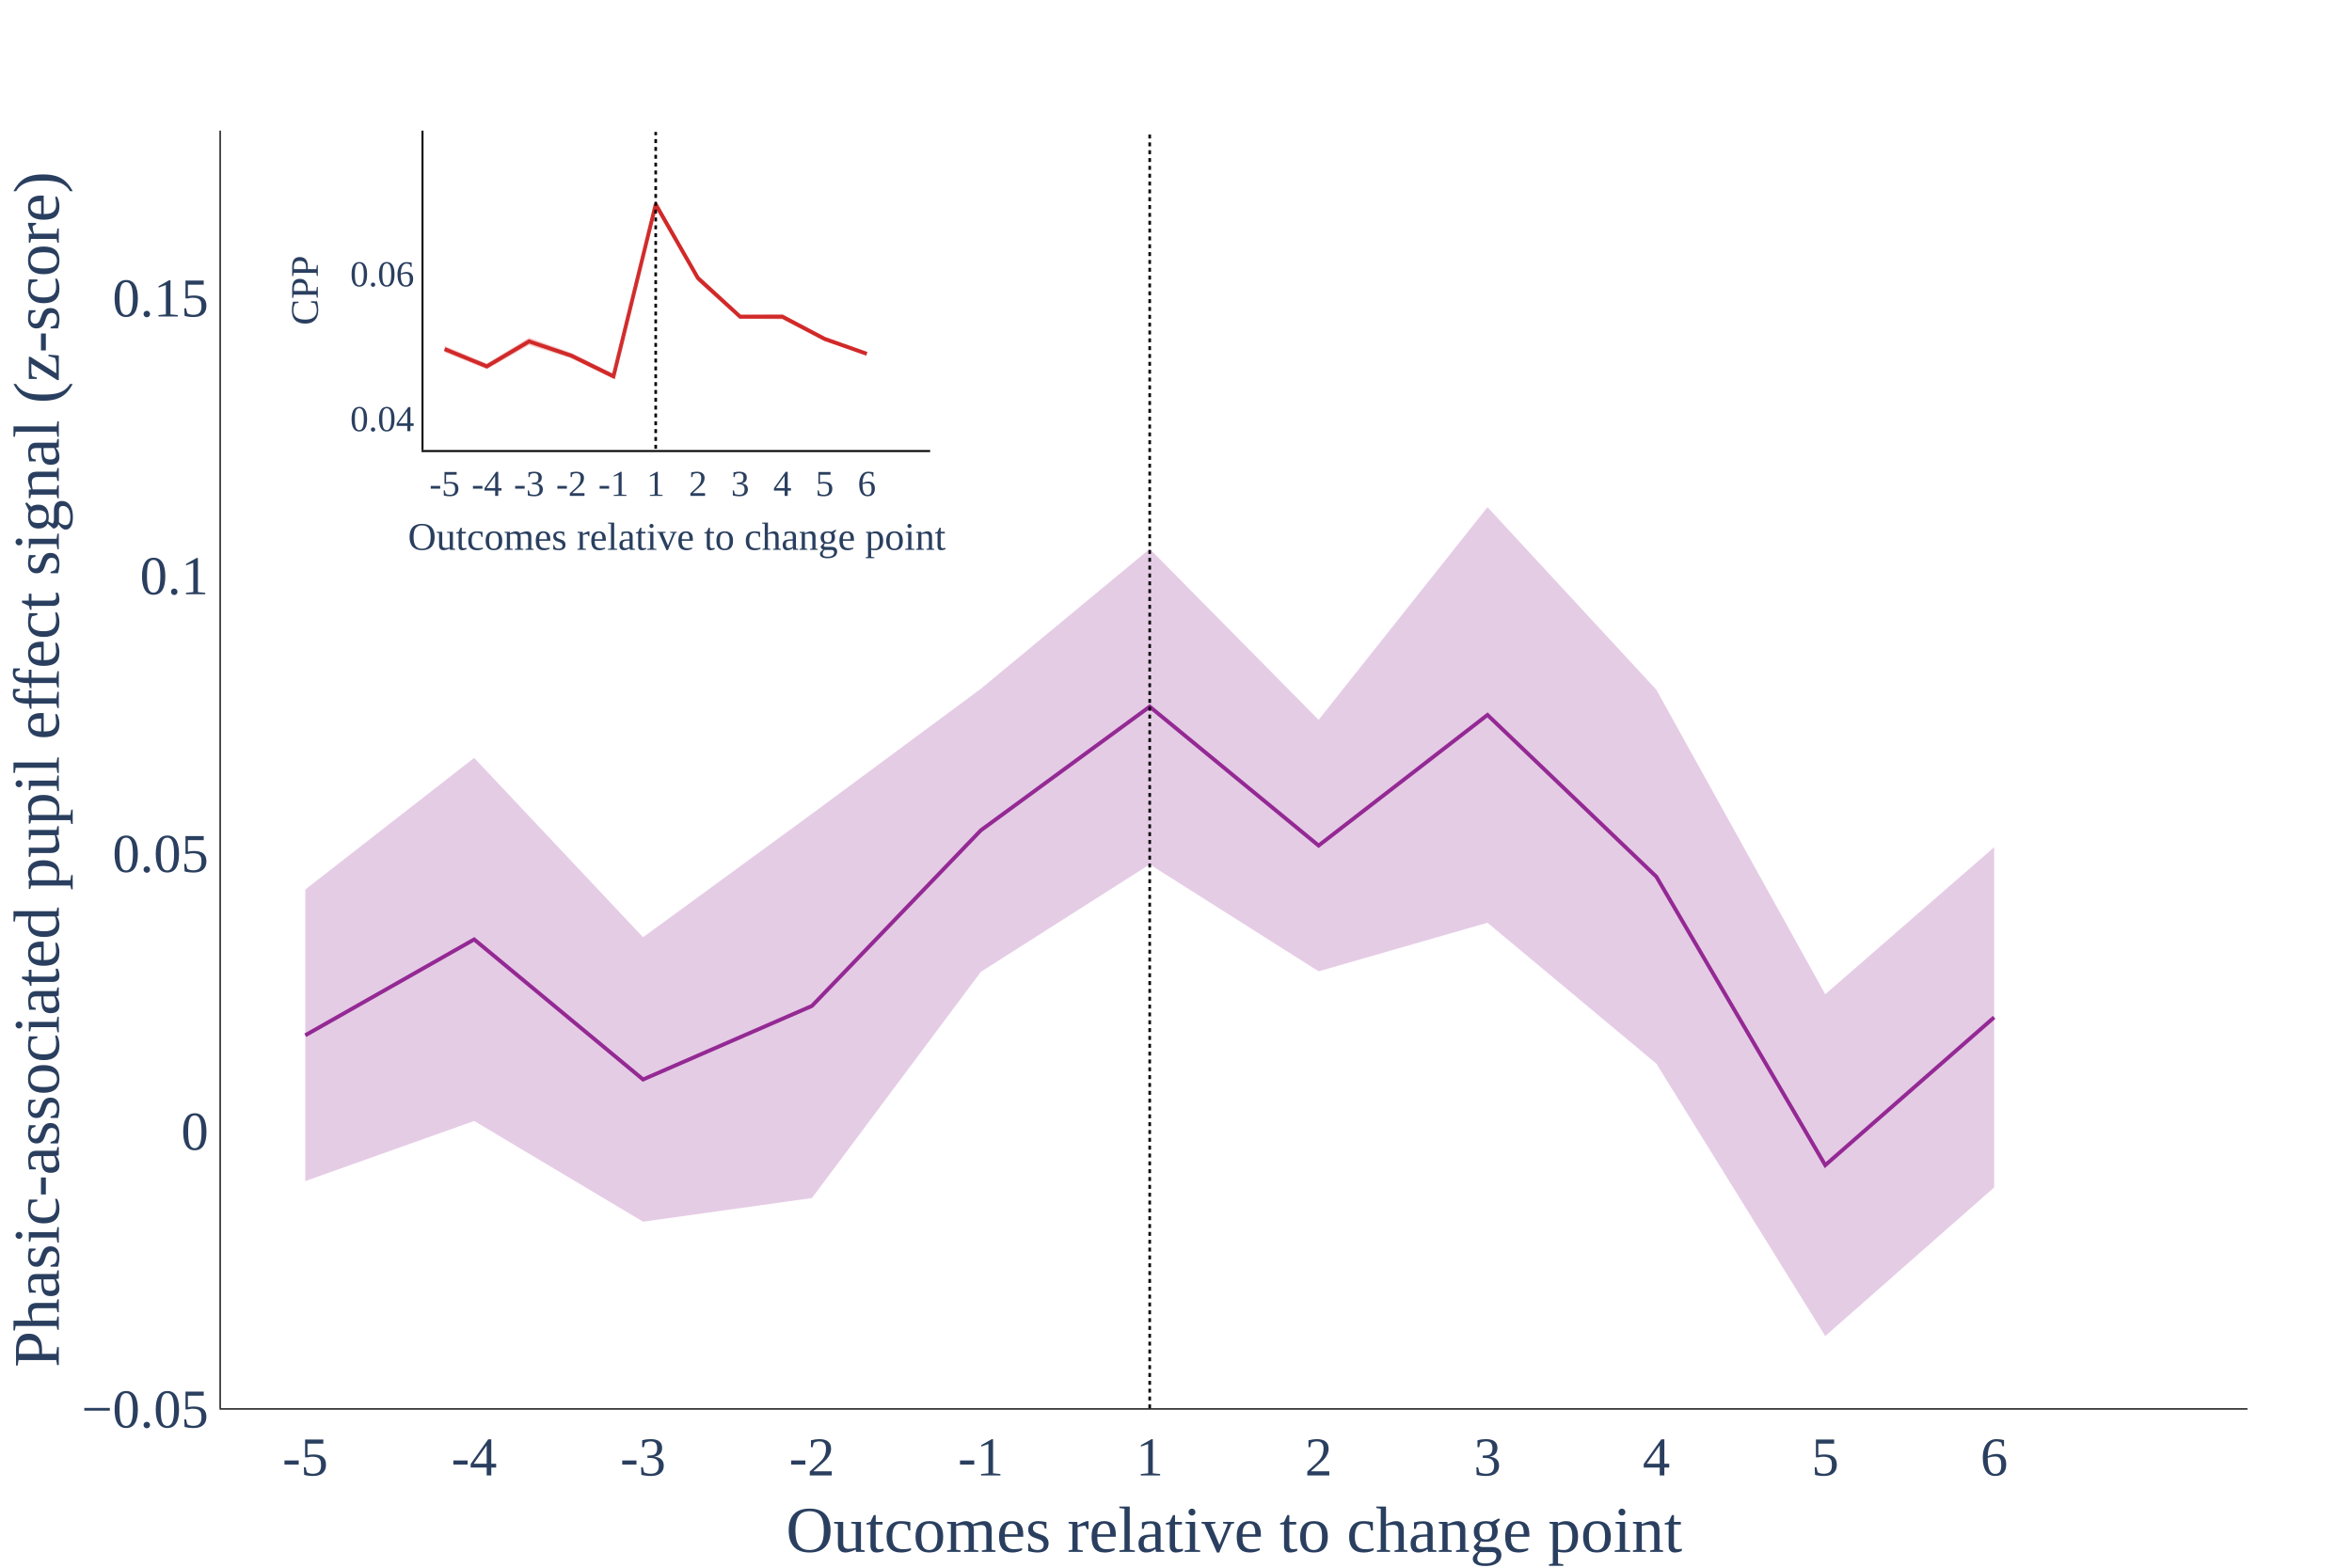
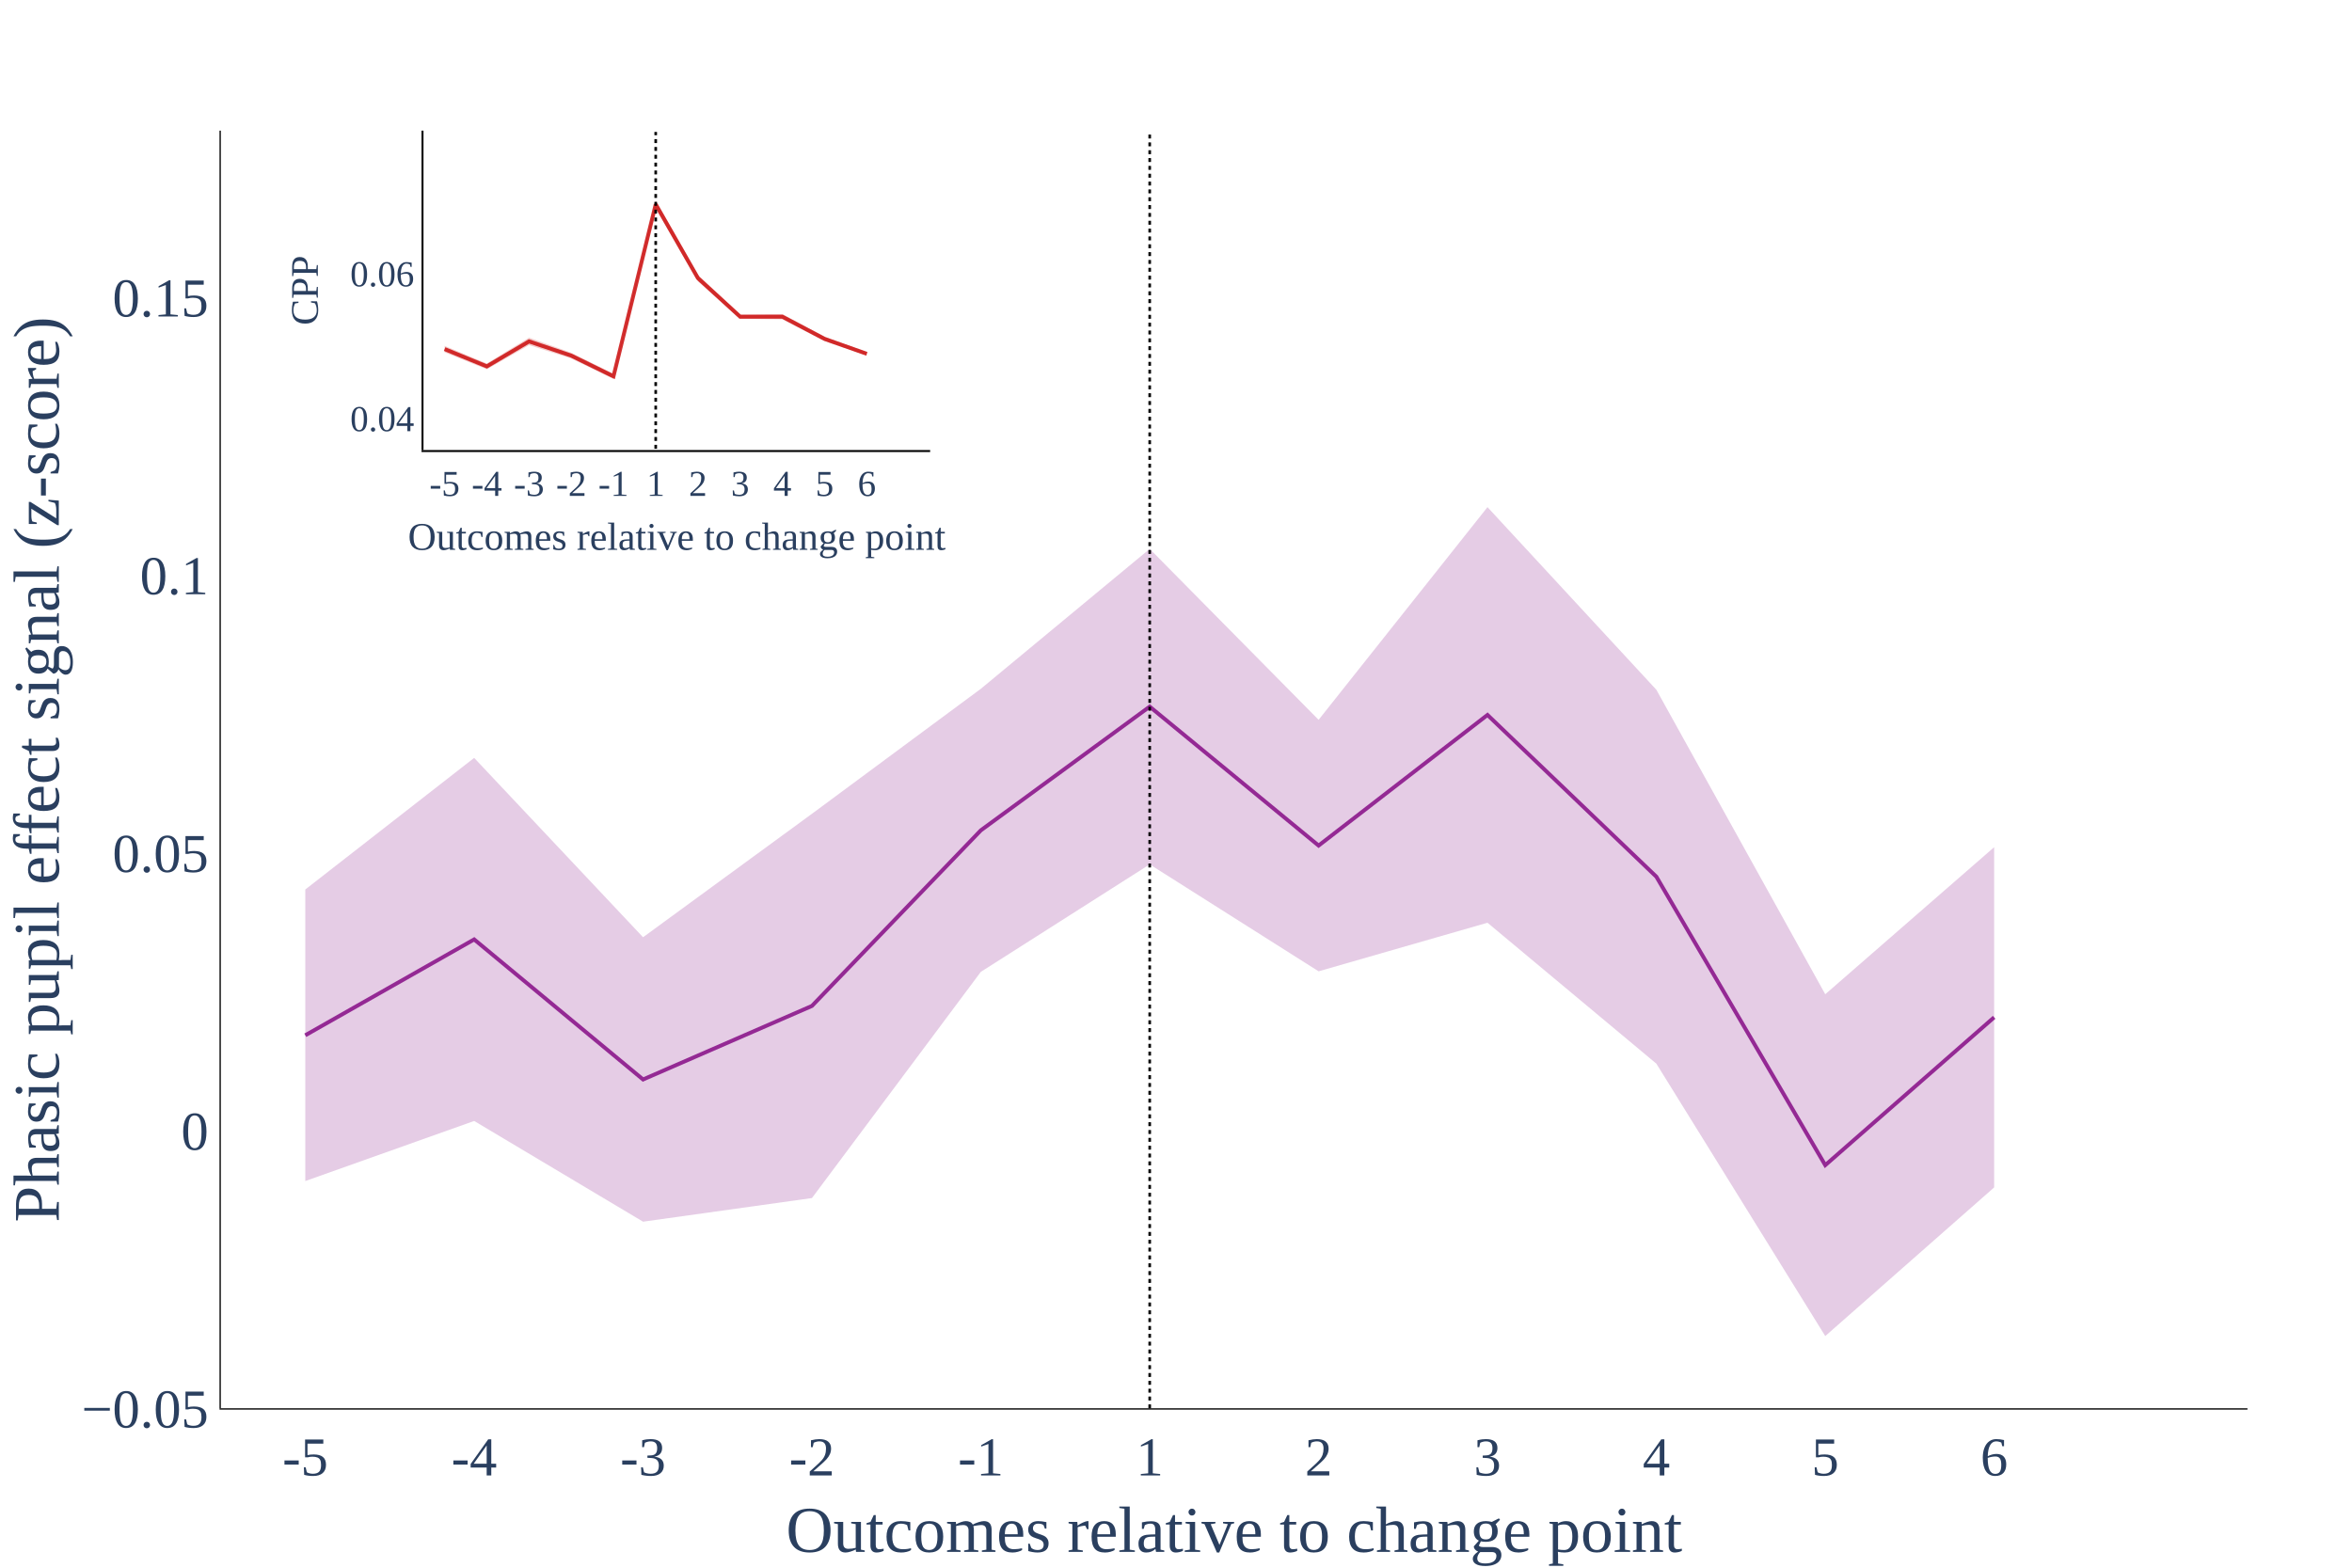
<svg xmlns="http://www.w3.org/2000/svg" class="main-svg" width="1800" height="1200" style="" viewBox="0 0 1800 1200">
  <rect x="0" y="0" width="1800" height="1200" style="fill: rgb(255, 255, 255); fill-opacity: 1;" />
-   <defs id="defs-a1e591">
+   <defs id="defs-3edb4d">
    <g class="clips">
-       <clipPath id="clipa1e591xyplot" class="plotclip">
+       <clipPath id="clip3edb4dxyplot" class="plotclip">
        <rect width="1551" height="978" />
      </clipPath>
-       <clipPath id="clipa1e591x2y2plot" class="plotclip">
+       <clipPath id="clip3edb4dx2y2plot" class="plotclip">
        <rect width="387.75" height="244.5" />
      </clipPath>
-       <clipPath class="axesclip" id="clipa1e591x">
+       <clipPath class="axesclip" id="clip3edb4dx">
        <rect x="169" y="0" width="1551" height="1200" />
      </clipPath>
-       <clipPath class="axesclip" id="clipa1e591y">
+       <clipPath class="axesclip" id="clip3edb4dy">
        <rect x="0" y="100" width="1800" height="978" />
      </clipPath>
-       <clipPath class="axesclip" id="clipa1e591xy">
+       <clipPath class="axesclip" id="clip3edb4dxy">
        <rect x="169" y="100" width="1551" height="978" />
      </clipPath>
-       <clipPath class="axesclip" id="clipa1e591y2">
+       <clipPath class="axesclip" id="clip3edb4dy2">
        <rect x="0" y="100" width="1800" height="244.5" />
      </clipPath>
-       <clipPath class="axesclip" id="clipa1e591xy2">
+       <clipPath class="axesclip" id="clip3edb4dxy2">
        <rect x="169" y="100" width="1551" height="244.5" />
      </clipPath>
-       <clipPath class="axesclip" id="clipa1e591x2">
+       <clipPath class="axesclip" id="clip3edb4dx2">
        <rect x="324.1" y="0" width="387.75" height="1200" />
      </clipPath>
-       <clipPath class="axesclip" id="clipa1e591x2y">
+       <clipPath class="axesclip" id="clip3edb4dx2y">
        <rect x="324.1" y="100" width="387.75" height="978" />
      </clipPath>
-       <clipPath class="axesclip" id="clipa1e591x2y2">
+       <clipPath class="axesclip" id="clip3edb4dx2y2">
        <rect x="324.1" y="100" width="387.75" height="244.5" />
      </clipPath>
    </g>
    <g class="gradients" />
    <g class="patterns" />
  </defs>
  <g class="bglayer">
    <rect class="bg" x="169" y="100" width="1551" height="978" style="fill: rgb(255, 255, 255); fill-opacity: 1; stroke-width: 0;" />
  </g>
  <g class="layer-below">
    <g class="imagelayer" />
    <g class="shapelayer" />
  </g>
  <g class="cartesianlayer">
    <g class="subplot xy">
      <g class="layer-subplot">
        <g class="shapelayer" />
        <g class="imagelayer" />
      </g>
      <g class="minor-gridlayer">
        <g class="x" />
        <g class="y" />
      </g>
      <g class="gridlayer">
        <g class="x">
          <path class="xgrid crisp" transform="translate(233.63,0)" d="M0,100v978" style="stroke: rgb(255, 255, 255); stroke-opacity: 1; stroke-width: 1px;" />
          <path class="xgrid crisp" transform="translate(362.88,0)" d="M0,100v978" style="stroke: rgb(255, 255, 255); stroke-opacity: 1; stroke-width: 1px;" />
          <path class="xgrid crisp" transform="translate(492.13,0)" d="M0,100v978" style="stroke: rgb(255, 255, 255); stroke-opacity: 1; stroke-width: 1px;" />
          <path class="xgrid crisp" transform="translate(621.38,0)" d="M0,100v978" style="stroke: rgb(255, 255, 255); stroke-opacity: 1; stroke-width: 1px;" />
          <path class="xgrid crisp" transform="translate(750.63,0)" d="M0,100v978" style="stroke: rgb(255, 255, 255); stroke-opacity: 1; stroke-width: 1px;" />
          <path class="xgrid crisp" transform="translate(1009.13,0)" d="M0,100v978" style="stroke: rgb(255, 255, 255); stroke-opacity: 1; stroke-width: 1px;" />
          <path class="xgrid crisp" transform="translate(1138.38,0)" d="M0,100v978" style="stroke: rgb(255, 255, 255); stroke-opacity: 1; stroke-width: 1px;" />
          <path class="xgrid crisp" transform="translate(1267.63,0)" d="M0,100v978" style="stroke: rgb(255, 255, 255); stroke-opacity: 1; stroke-width: 1px;" />
          <path class="xgrid crisp" transform="translate(1396.88,0)" d="M0,100v978" style="stroke: rgb(255, 255, 255); stroke-opacity: 1; stroke-width: 1px;" />
          <path class="xgrid crisp" transform="translate(1526.13,0)" d="M0,100v978" style="stroke: rgb(255, 255, 255); stroke-opacity: 1; stroke-width: 1px;" />
        </g>
        <g class="y">
          <path class="ygrid crisp" transform="translate(0,652.78)" d="M169,0h1551" style="stroke: rgb(255, 255, 255); stroke-opacity: 1; stroke-width: 1px;" />
          <path class="ygrid crisp" transform="translate(0,440.17)" d="M169,0h1551" style="stroke: rgb(255, 255, 255); stroke-opacity: 1; stroke-width: 1px;" />
          <path class="ygrid crisp" transform="translate(0,227.57)" d="M169,0h1551" style="stroke: rgb(255, 255, 255); stroke-opacity: 1; stroke-width: 1px;" />
        </g>
      </g>
      <g class="zerolinelayer">
        <path class="xzl zl crisp" transform="translate(879.88,0)" d="M0,100v978" style="stroke: rgb(255, 255, 255); stroke-opacity: 1; stroke-width: 2px;" />
        <path class="yzl zl crisp" transform="translate(0,865.39)" d="M169,0h1551" style="stroke: rgb(255, 255, 255); stroke-opacity: 1; stroke-width: 2px;" />
      </g>
      <g class="layer-between">
        <g class="shapelayer" />
        <g class="imagelayer" />
      </g>
      <path class="xlines-below" />
      <path class="ylines-below" />
      <g class="overlines-below" />
      <g class="xaxislayer-below" />
      <g class="yaxislayer-below" />
      <g class="overaxes-below" />
      <g class="overplot">
-         <g class="xy" transform="translate(169,100)" clip-path="url(#clipa1e591xyplot)">
+         <g class="xy" transform="translate(169,100)" clip-path="url(#clip3edb4dxyplot)">
          <g class="scatterlayer mlayer">
-             <g class="trace scatter trace78c8bb" style="stroke-miterlimit: 2; opacity: 1;">
+             <g class="trace scatter tracee41b32" style="stroke-miterlimit: 2; opacity: 1;">
              <g class="fills">
                <g>
                  <path class="js-fill" d="M64.63,804.05L193.88,758.05L323.13,835.15L452.38,817.06L581.63,643.92L710.88,561.64L840.13,643.5L969.38,606.31L1098.63,714.19L1227.88,922.7L1357.13,808.92L1357.13,548.49L1227.88,661.06L1098.63,427.99L969.38,288.2L840.13,451L710.88,320.16L581.63,427.25L452.38,522.93L323.13,617.42L193.88,480.13L64.63,580.88Z" style="fill: rgb(128, 0, 128); fill-opacity: 0.2; stroke-width: 0;" />
                </g>
              </g>
              <g class="errorbars" />
              <g class="lines">
                <path class="js-line" d="M64.63,804.05L193.88,758.05L323.13,835.15L452.38,817.06L581.63,643.92L710.88,561.64L840.13,643.5L969.38,606.31L1098.63,714.19L1227.88,922.7L1357.13,808.92L1357.13,548.49L1227.88,661.06L1098.63,427.99L969.38,288.2L840.13,451L710.88,320.16L581.63,427.25L452.38,522.93L323.13,617.42L193.88,480.13L64.63,580.88" style="vector-effect: none; fill: none; stroke: rgb(255, 255, 255); stroke-opacity: 0; stroke-width: 2px; opacity: 1;" />
              </g>
              <g class="points" />
              <g class="text" />
            </g>
-             <g class="trace scatter trace6db669" style="stroke-miterlimit: 2; opacity: 1;">
+             <g class="trace scatter tracea5c3ca" style="stroke-miterlimit: 2; opacity: 1;">
              <g class="fills" />
              <g class="errorbars" />
              <g class="lines">
                <path class="js-line" d="M64.63,692.46L193.88,619.09L323.13,726.29L452.38,670L581.63,535.59L710.88,440.9L840.13,547.25L969.38,447.26L1098.63,571.09L1227.88,791.88L1357.13,678.71" style="vector-effect: none; fill: none; stroke: rgb(128, 0, 128); stroke-opacity: 0.8; stroke-width: 3px; opacity: 1;" />
              </g>
              <g class="points" />
              <g class="text" />
            </g>
          </g>
        </g>
      </g>
      <path class="xlines-above crisp" d="M168,1078.5H1720" style="fill: none; stroke-width: 1px; stroke: rgb(0, 0, 0); stroke-opacity: 1;" />
      <path class="ylines-above crisp" d="M168.5,100V1078" style="fill: none; stroke-width: 1px; stroke: rgb(0, 0, 0); stroke-opacity: 1;" />
      <g class="overlines-above" />
      <g class="xaxislayer-above">
        <g class="xtick">
          <text text-anchor="middle" x="0" y="1129.4" transform="translate(233.63,0)" style="font-family: 'Times New Roman'; font-size: 42px; fill: rgb(42, 63, 95); fill-opacity: 1; white-space: pre; opacity: 1;">-5</text>
        </g>
        <g class="xtick">
          <text text-anchor="middle" x="0" y="1129.4" style="font-family: 'Times New Roman'; font-size: 42px; fill: rgb(42, 63, 95); fill-opacity: 1; white-space: pre; opacity: 1;" transform="translate(362.88,0)">-4</text>
        </g>
        <g class="xtick">
          <text text-anchor="middle" x="0" y="1129.4" style="font-family: 'Times New Roman'; font-size: 42px; fill: rgb(42, 63, 95); fill-opacity: 1; white-space: pre; opacity: 1;" transform="translate(492.13,0)">-3</text>
        </g>
        <g class="xtick">
          <text text-anchor="middle" x="0" y="1129.4" style="font-family: 'Times New Roman'; font-size: 42px; fill: rgb(42, 63, 95); fill-opacity: 1; white-space: pre; opacity: 1;" transform="translate(621.38,0)">-2</text>
        </g>
        <g class="xtick">
          <text text-anchor="middle" x="0" y="1129.4" style="font-family: 'Times New Roman'; font-size: 42px; fill: rgb(42, 63, 95); fill-opacity: 1; white-space: pre; opacity: 1;" transform="translate(750.63,0)">-1</text>
        </g>
        <g class="xtick">
          <text text-anchor="middle" x="0" y="1129.4" style="font-family: 'Times New Roman'; font-size: 42px; fill: rgb(42, 63, 95); fill-opacity: 1; white-space: pre; opacity: 1;" transform="translate(879.88,0)">1</text>
        </g>
        <g class="xtick">
          <text text-anchor="middle" x="0" y="1129.4" style="font-family: 'Times New Roman'; font-size: 42px; fill: rgb(42, 63, 95); fill-opacity: 1; white-space: pre; opacity: 1;" transform="translate(1009.13,0)">2</text>
        </g>
        <g class="xtick">
          <text text-anchor="middle" x="0" y="1129.4" style="font-family: 'Times New Roman'; font-size: 42px; fill: rgb(42, 63, 95); fill-opacity: 1; white-space: pre; opacity: 1;" transform="translate(1138.38,0)">3</text>
        </g>
        <g class="xtick">
          <text text-anchor="middle" x="0" y="1129.4" style="font-family: 'Times New Roman'; font-size: 42px; fill: rgb(42, 63, 95); fill-opacity: 1; white-space: pre; opacity: 1;" transform="translate(1267.63,0)">4</text>
        </g>
        <g class="xtick">
          <text text-anchor="middle" x="0" y="1129.4" style="font-family: 'Times New Roman'; font-size: 42px; fill: rgb(42, 63, 95); fill-opacity: 1; white-space: pre; opacity: 1;" transform="translate(1396.88,0)">5</text>
        </g>
        <g class="xtick">
          <text text-anchor="middle" x="0" y="1129.4" style="font-family: 'Times New Roman'; font-size: 42px; fill: rgb(42, 63, 95); fill-opacity: 1; white-space: pre; opacity: 1;" transform="translate(1526.13,0)">6</text>
        </g>
      </g>
      <g class="yaxislayer-above">
        <g class="ytick">
          <text text-anchor="end" x="159.6" y="14.7" transform="translate(0,1078)" style="font-family: 'Times New Roman'; font-size: 42px; fill: rgb(42, 63, 95); fill-opacity: 1; white-space: pre; opacity: 1;">−0.05</text>
        </g>
        <g class="ytick">
          <text text-anchor="end" x="159.6" y="14.7" style="font-family: 'Times New Roman'; font-size: 42px; fill: rgb(42, 63, 95); fill-opacity: 1; white-space: pre; opacity: 1;" transform="translate(0,865.39)">0</text>
        </g>
        <g class="ytick">
          <text text-anchor="end" x="159.6" y="14.7" style="font-family: 'Times New Roman'; font-size: 42px; fill: rgb(42, 63, 95); fill-opacity: 1; white-space: pre; opacity: 1;" transform="translate(0,652.78)">0.05</text>
        </g>
        <g class="ytick">
          <text text-anchor="end" x="159.6" y="14.7" style="font-family: 'Times New Roman'; font-size: 42px; fill: rgb(42, 63, 95); fill-opacity: 1; white-space: pre; opacity: 1;" transform="translate(0,440.17)">0.1</text>
        </g>
        <g class="ytick">
          <text text-anchor="end" x="159.6" y="14.7" style="font-family: 'Times New Roman'; font-size: 42px; fill: rgb(42, 63, 95); fill-opacity: 1; white-space: pre; opacity: 1;" transform="translate(0,227.57)">0.15</text>
        </g>
      </g>
      <g class="overaxes-above" />
    </g>
    <g class="subplot x2y2">
      <rect class="bg" x="324.1" y="100" width="387.75" height="244.5" style="fill: rgb(255, 255, 255); fill-opacity: 1; stroke-width: 0;" />
      <g class="layer-subplot">
        <g class="shapelayer" />
        <g class="imagelayer" />
      </g>
      <g class="minor-gridlayer">
        <g class="x2" />
        <g class="y2" />
      </g>
      <g class="gridlayer">
        <g class="x2">
          <path class="x2grid crisp" transform="translate(340.26,0)" d="M0,100v244.5" style="stroke: rgb(255, 255, 255); stroke-opacity: 1; stroke-width: 1px;" />
          <path class="x2grid crisp" transform="translate(372.57,0)" d="M0,100v244.5" style="stroke: rgb(255, 255, 255); stroke-opacity: 1; stroke-width: 1px;" />
          <path class="x2grid crisp" transform="translate(404.88,0)" d="M0,100v244.5" style="stroke: rgb(255, 255, 255); stroke-opacity: 1; stroke-width: 1px;" />
          <path class="x2grid crisp" transform="translate(437.19,0)" d="M0,100v244.5" style="stroke: rgb(255, 255, 255); stroke-opacity: 1; stroke-width: 1px;" />
          <path class="x2grid crisp" transform="translate(469.51,0)" d="M0,100v244.5" style="stroke: rgb(255, 255, 255); stroke-opacity: 1; stroke-width: 1px;" />
          <path class="x2grid crisp" transform="translate(534.13,0)" d="M0,100v244.5" style="stroke: rgb(255, 255, 255); stroke-opacity: 1; stroke-width: 1px;" />
          <path class="x2grid crisp" transform="translate(566.44,0)" d="M0,100v244.5" style="stroke: rgb(255, 255, 255); stroke-opacity: 1; stroke-width: 1px;" />
          <path class="x2grid crisp" transform="translate(598.76,0)" d="M0,100v244.5" style="stroke: rgb(255, 255, 255); stroke-opacity: 1; stroke-width: 1px;" />
          <path class="x2grid crisp" transform="translate(631.07,0)" d="M0,100v244.5" style="stroke: rgb(255, 255, 255); stroke-opacity: 1; stroke-width: 1px;" />
          <path class="x2grid crisp" transform="translate(663.38,0)" d="M0,100v244.5" style="stroke: rgb(255, 255, 255); stroke-opacity: 1; stroke-width: 1px;" />
        </g>
        <g class="y2">
          <path class="y2grid crisp" transform="translate(0,320.24)" d="M324.1,0h387.75" style="stroke: rgb(255, 255, 255); stroke-opacity: 1; stroke-width: 1px;" />
          <path class="y2grid crisp" transform="translate(0,209.38)" d="M324.1,0h387.75" style="stroke: rgb(255, 255, 255); stroke-opacity: 1; stroke-width: 1px;" />
        </g>
      </g>
      <g class="zerolinelayer">
        <path class="x2zl zl crisp" transform="translate(501.82,0)" d="M0,100v244.5" style="stroke: rgb(255, 255, 255); stroke-opacity: 1; stroke-width: 2px;" />
      </g>
      <g class="layer-between">
        <g class="shapelayer" />
        <g class="imagelayer" />
      </g>
      <path class="xlines-below" />
      <path class="ylines-below" />
      <g class="overlines-below" />
      <g class="xaxislayer-below" />
      <g class="yaxislayer-below" />
      <g class="overaxes-below" />
      <g class="overplot">
-         <g class="x2y2" transform="translate(324.1,100)" clip-path="url(#clipa1e591x2y2plot)">
+         <g class="x2y2" transform="translate(324.1,100)" clip-path="url(#clip3edb4dx2y2plot)">
          <g class="scatterlayer mlayer">
-             <g class="trace scatter trace93d731" style="stroke-miterlimit: 2; opacity: 1;">
+             <g class="trace scatter trace6e92f2" style="stroke-miterlimit: 2; opacity: 1;">
              <g class="fills" />
              <g class="errorbars" />
              <g class="lines">
                <path class="js-line" d="M16.16,167.21L48.47,180.45L80.78,161.33L113.09,172.22L145.41,188.07L177.72,56.43L210.03,112.89L242.34,142.43L274.66,142.42L306.97,159.41L339.28,170.83" style="vector-effect: none; fill: none; stroke: rgb(200, 0, 0); stroke-opacity: 0.8; stroke-width: 3px; opacity: 1;" />
              </g>
              <g class="points" />
              <g class="text" />
            </g>
-             <g class="trace scatter trace5285a3" style="stroke-miterlimit: 2; opacity: 1;">
+             <g class="trace scatter trace9eebcc" style="stroke-miterlimit: 2; opacity: 1;">
              <g class="fills">
                <g>
                  <path class="js-fill" d="M16.16,169.68L48.47,182.69L80.78,164.18L113.09,174.44L145.41,190.11L177.72,59.56L210.03,115.43L242.34,144.04L274.66,144.47L306.97,161.12L339.28,172.06L339.28,169.6L306.97,157.71L274.66,140.36L242.34,140.83L210.03,110.34L177.72,53.3L145.41,186.03L113.09,170L80.78,158.47L48.47,178.22L16.16,164.74Z" style="fill: rgb(200, 0, 0); fill-opacity: 0.2; stroke-width: 0;" />
                </g>
              </g>
              <g class="errorbars" />
              <g class="lines">
                <path class="js-line" d="M16.16,169.68L48.47,182.69L80.78,164.18L113.09,174.44L145.41,190.11L177.72,59.56L210.03,115.43L242.34,144.04L274.66,144.47L306.97,161.12L339.28,172.06L339.28,169.6L306.97,157.71L274.66,140.36L242.34,140.83L210.03,110.34L177.72,53.3L145.41,186.03L113.09,170L80.78,158.47L48.47,178.22L16.16,164.74" style="vector-effect: none; fill: none; stroke: rgb(255, 255, 255); stroke-opacity: 0; stroke-width: 2px; opacity: 1;" />
              </g>
              <g class="points" />
              <g class="text" />
            </g>
          </g>
        </g>
      </g>
      <path class="xlines-above crisp" d="M322.6,345.25H711.85" style="fill: none; stroke-width: 1.5px; stroke: rgb(0, 0, 0); stroke-opacity: 1;" />
      <path class="ylines-above crisp" d="M323.35,100V344.5" style="fill: none; stroke-width: 1.5px; stroke: rgb(0, 0, 0); stroke-opacity: 1;" />
      <g class="overlines-above" />
      <g class="xaxislayer-above">
        <g class="x2tick">
          <text text-anchor="middle" x="0" y="379.6" transform="translate(340.26,0)" style="font-family: 'Times New Roman'; font-size: 28px; fill: rgb(42, 63, 95); fill-opacity: 1; white-space: pre; opacity: 1;">-5</text>
        </g>
        <g class="x2tick">
          <text text-anchor="middle" x="0" y="379.6" style="font-family: 'Times New Roman'; font-size: 28px; fill: rgb(42, 63, 95); fill-opacity: 1; white-space: pre; opacity: 1;" transform="translate(372.57,0)">-4</text>
        </g>
        <g class="x2tick">
          <text text-anchor="middle" x="0" y="379.6" style="font-family: 'Times New Roman'; font-size: 28px; fill: rgb(42, 63, 95); fill-opacity: 1; white-space: pre; opacity: 1;" transform="translate(404.88,0)">-3</text>
        </g>
        <g class="x2tick">
          <text text-anchor="middle" x="0" y="379.6" style="font-family: 'Times New Roman'; font-size: 28px; fill: rgb(42, 63, 95); fill-opacity: 1; white-space: pre; opacity: 1;" transform="translate(437.19,0)">-2</text>
        </g>
        <g class="x2tick">
          <text text-anchor="middle" x="0" y="379.6" style="font-family: 'Times New Roman'; font-size: 28px; fill: rgb(42, 63, 95); fill-opacity: 1; white-space: pre; opacity: 1;" transform="translate(469.51,0)">-1</text>
        </g>
        <g class="x2tick">
          <text text-anchor="middle" x="0" y="379.6" style="font-family: 'Times New Roman'; font-size: 28px; fill: rgb(42, 63, 95); fill-opacity: 1; white-space: pre; opacity: 1;" transform="translate(501.82,0)">1</text>
        </g>
        <g class="x2tick">
          <text text-anchor="middle" x="0" y="379.6" style="font-family: 'Times New Roman'; font-size: 28px; fill: rgb(42, 63, 95); fill-opacity: 1; white-space: pre; opacity: 1;" transform="translate(534.13,0)">2</text>
        </g>
        <g class="x2tick">
          <text text-anchor="middle" x="0" y="379.6" style="font-family: 'Times New Roman'; font-size: 28px; fill: rgb(42, 63, 95); fill-opacity: 1; white-space: pre; opacity: 1;" transform="translate(566.44,0)">3</text>
        </g>
        <g class="x2tick">
          <text text-anchor="middle" x="0" y="379.6" style="font-family: 'Times New Roman'; font-size: 28px; fill: rgb(42, 63, 95); fill-opacity: 1; white-space: pre; opacity: 1;" transform="translate(598.76,0)">4</text>
        </g>
        <g class="x2tick">
          <text text-anchor="middle" x="0" y="379.6" style="font-family: 'Times New Roman'; font-size: 28px; fill: rgb(42, 63, 95); fill-opacity: 1; white-space: pre; opacity: 1;" transform="translate(631.07,0)">5</text>
        </g>
        <g class="x2tick">
          <text text-anchor="middle" x="0" y="379.6" style="font-family: 'Times New Roman'; font-size: 28px; fill: rgb(42, 63, 95); fill-opacity: 1; white-space: pre; opacity: 1;" transform="translate(663.38,0)">6</text>
        </g>
      </g>
      <g class="yaxislayer-above">
        <g class="y2tick">
          <text text-anchor="end" x="317" y="9.8" transform="translate(0,320.24)" style="font-family: 'Times New Roman'; font-size: 28px; fill: rgb(42, 63, 95); fill-opacity: 1; white-space: pre; opacity: 1;">0.04</text>
        </g>
        <g class="y2tick">
          <text text-anchor="end" x="317" y="9.8" style="font-family: 'Times New Roman'; font-size: 28px; fill: rgb(42, 63, 95); fill-opacity: 1; white-space: pre; opacity: 1;" transform="translate(0,209.38)">0.06</text>
        </g>
      </g>
      <g class="overaxes-above" />
    </g>
  </g>
  <g class="polarlayer" />
  <g class="smithlayer" />
  <g class="ternarylayer" />
  <g class="geolayer" />
  <g class="funnelarealayer" />
  <g class="pielayer" />
  <g class="iciclelayer" />
  <g class="treemaplayer" />
  <g class="sunburstlayer" />
  <g class="glimages" />
-   <defs id="topdefs-a1e591">
+   <defs id="topdefs-3edb4d">
    <g class="clips" />
  </defs>
  <g class="layer-above">
    <g class="imagelayer" />
    <g class="shapelayer">
-       <g class="shape-group" data-index="0" clip-path="url(#clipa1e591x)">
+       <g class="shape-group" data-index="0" clip-path="url(#clip3edb4dx)">
        <path data-index="0" fill-rule="evenodd" d="M879.88,1078L879.88,100" style="opacity: 1; stroke: rgb(0, 0, 0); stroke-opacity: 1; fill: rgb(0, 0, 0); fill-opacity: 0; stroke-dasharray: 3px, 3px; stroke-width: 2px;" />
      </g>
-       <g class="shape-group" data-index="1" clip-path="url(#clipa1e591x2y2)">
+       <g class="shape-group" data-index="1" clip-path="url(#clip3edb4dx2y2)">
        <path data-index="1" fill-rule="evenodd" d="M501.82,343.5L501.82,101" style="opacity: 1; stroke: rgb(0, 0, 0); stroke-opacity: 1; fill: rgb(0, 0, 0); fill-opacity: 0; stroke-dasharray: 3px, 3px; stroke-width: 2px;" />
      </g>
    </g>
  </g>
  <g class="infolayer">
    <g class="g-gtitle" />
    <g class="g-xtitle">
      <text class="xtitle" x="944.5" y="1187.906" text-anchor="middle" style="opacity: 1; font-family: 'Times New Roman'; font-size: 50px; fill: rgb(42, 63, 95); fill-opacity: 1; white-space: pre;">Outcomes relative to change point</text>
    </g>
    <g class="g-x2title">
      <text class="x2title" x="517.975" y="420.859" text-anchor="middle" style="opacity: 1; font-family: 'Times New Roman'; font-size: 30px; fill: rgb(42, 63, 95); fill-opacity: 1; white-space: pre;">Outcomes relative to change point</text>
    </g>
    <g class="g-ytitle" transform="translate(14.59375,0)">
-       <text class="ytitle" transform="rotate(-90,30.40625,589)" x="30.406" y="589" text-anchor="middle" style="opacity: 1; font-family: 'Times New Roman'; font-size: 50px; fill: rgb(42, 63, 95); fill-opacity: 1; white-space: pre;">Phasic-associated pupil effect signal (z-score)</text>
+       <text class="ytitle" transform="rotate(-90,30.40625,589)" x="30.406" y="589" text-anchor="middle" style="opacity: 1; font-family: 'Times New Roman'; font-size: 50px; fill: rgb(42, 63, 95); fill-opacity: 1; white-space: pre;">Phasic pupil effect signal (z-score)</text>
    </g>
    <g class="g-y2title">
      <text class="y2title" transform="rotate(-90,243.25,222.25)" x="243.25" y="222.25" text-anchor="middle" style="opacity: 1; font-family: 'Times New Roman'; font-size: 30px; fill: rgb(42, 63, 95); fill-opacity: 1; white-space: pre;">CPP</text>
    </g>
  </g>
</svg>
